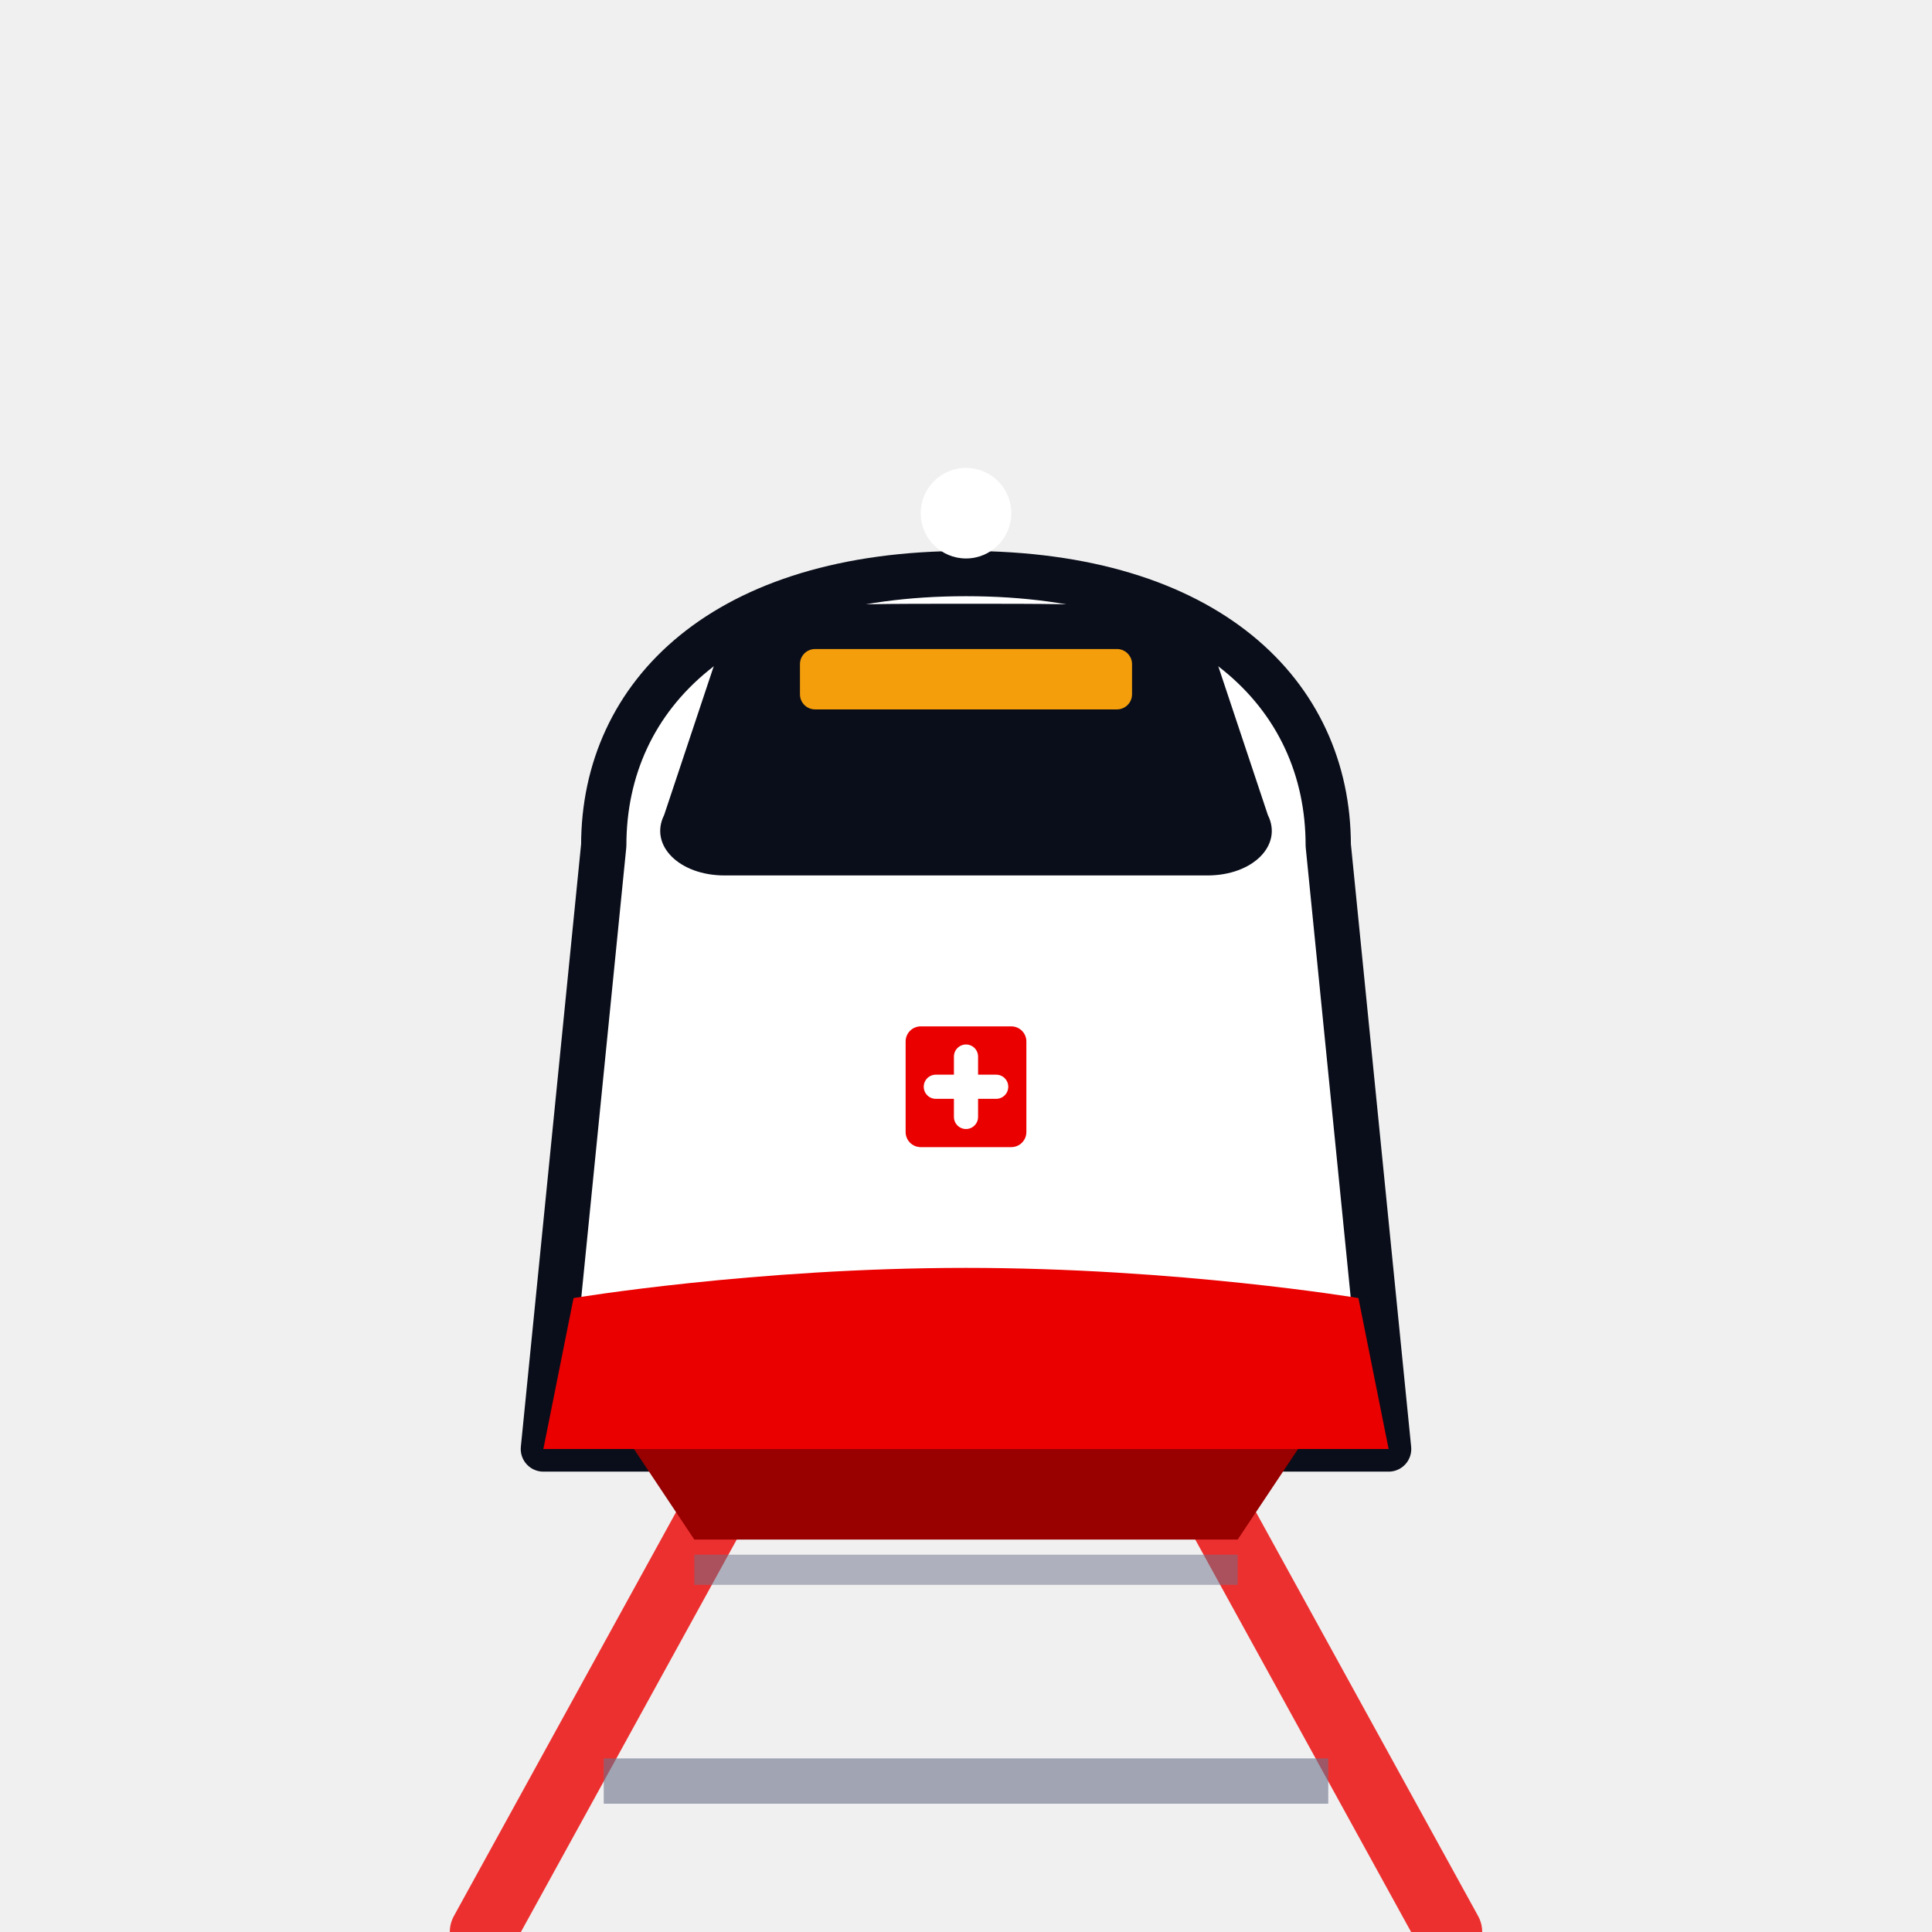
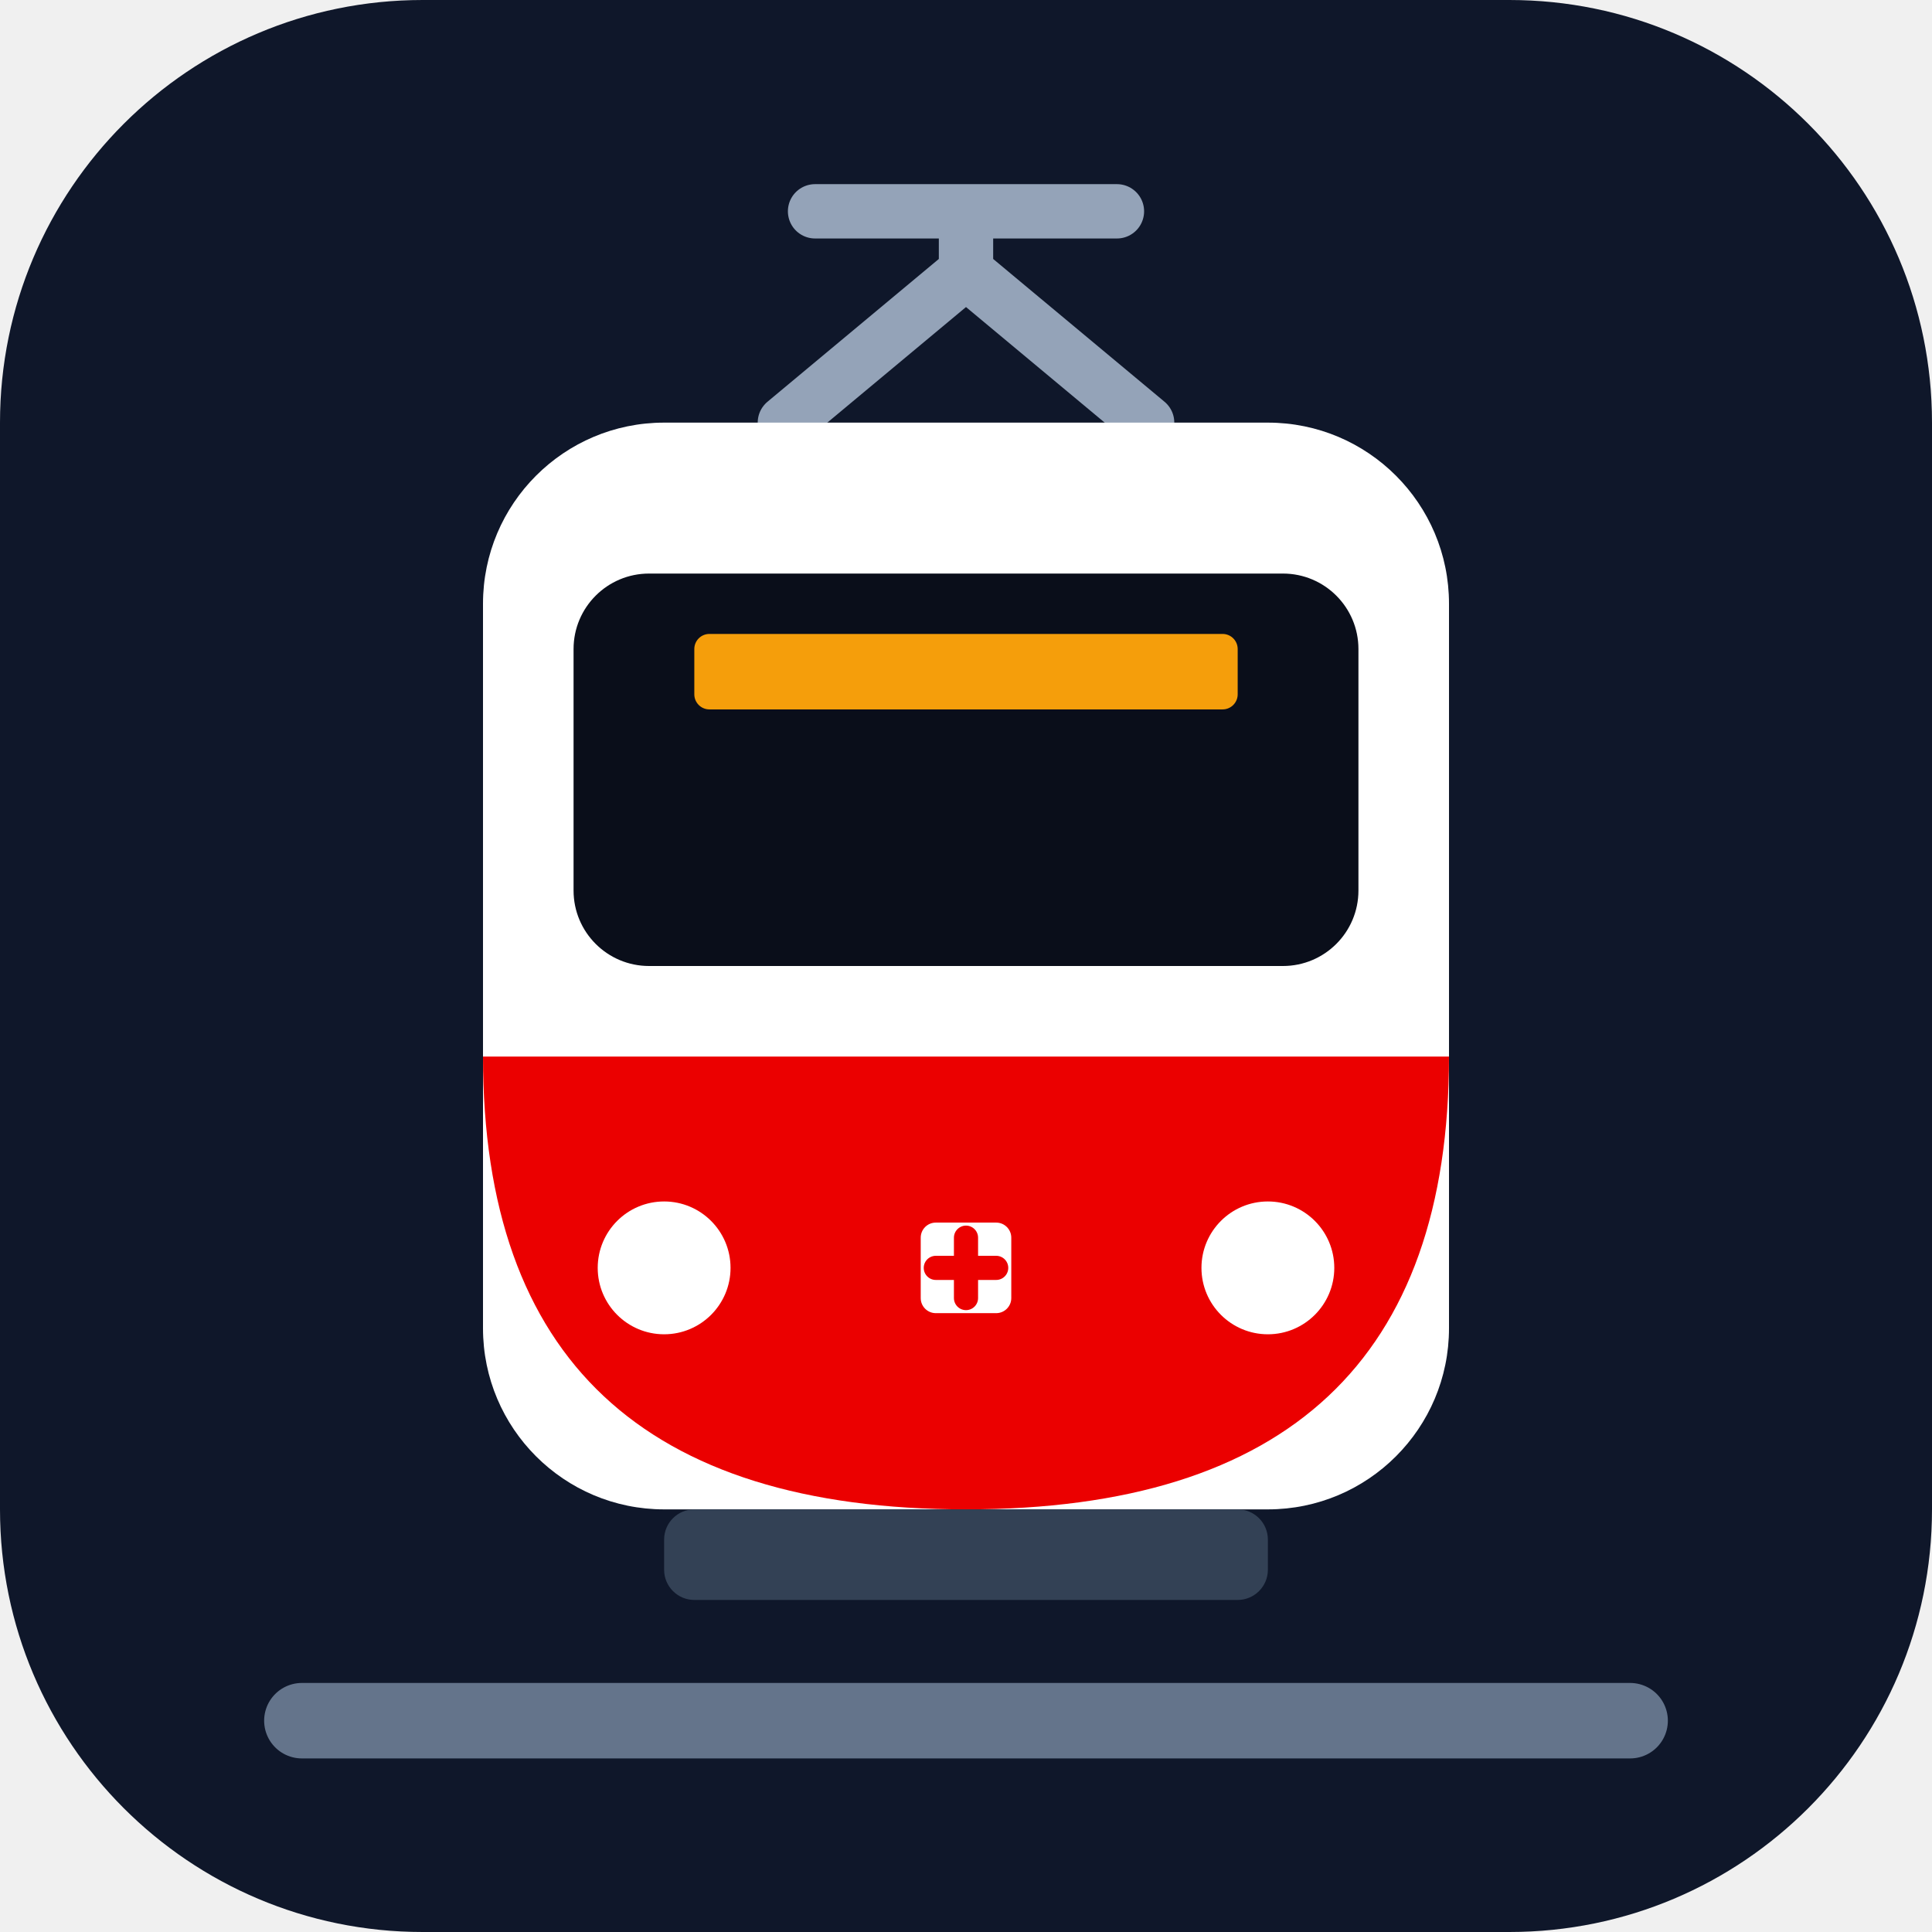
<svg xmlns="http://www.w3.org/2000/svg" viewBox="0 0 64 64" width="64" height="64">
-   <g opacity="0.8">
-     <line x1="16" y1="64" x2="27" y2="44" stroke="#eb0000" stroke-width="2.2" stroke-linecap="round" />
-     <line x1="48" y1="64" x2="37" y2="44" stroke="#eb0000" stroke-width="2.2" stroke-linecap="round" />
-     <line x1="20" y1="59" x2="44" y2="59" stroke="#4a5270" stroke-width="1.5" opacity="0.6" />
-     <line x1="23" y1="52" x2="41" y2="52" stroke="#4a5270" stroke-width="1" opacity="0.5" />
-     <line x1="25" y1="46" x2="39" y2="46" stroke="#4a5270" stroke-width="1" opacity="0.4" />
-   </g>
-   <path d="M18 48 L20 28 C20 23, 24 19, 32 19 C40 19, 44 23, 44 28 L46 48 Z" fill="#ffffff" stroke="#0a0e1a" stroke-width="1.5" stroke-linejoin="round" />
-   <path d="M19 43 C19 43, 25 42, 32 42 C39 42, 45 43, 45 43 L46 48 L18 48 Z" fill="#eb0000" />
-   <path d="M21 48 L23 51 L41 51 L43 48 Z" fill="#990000" />
-   <path d="M22 27 L24 21 C25 20, 27 20, 32 20 C37 20, 39 20, 40 21 L42 27 C42.5 28, 41.5 29, 40 29 L24 29 C22.5 29, 21.5 28, 22 27 Z" fill="#0a0e1b" />
-   <rect x="26.5" y="21.5" width="11" height="2" rx="0.5" fill="#f59e0b" />
-   <circle cx="32" cy="17" r="1.5" fill="#ffffff" />
-   <circle cx="22" cy="40" r="2" fill="#ffffff" />
-   <circle cx="42" cy="40" r="2" fill="#ffffff" />
-   <rect x="30" y="34" width="4" height="4" rx="0.5" fill="#eb0000" />
-   <path d="M32 35 L32 37 M31 36 L33 36" stroke="#ffffff" stroke-width="0.8" stroke-linecap="round" />
+   <rect width="64" height="64" rx="14" fill="#0f172a" />
+   <path d="M26 14 L32 9 L38 14 M32 9 L32 7 M27 7 L37 7" fill="none" stroke="#94a3b8" stroke-width="1.8" stroke-linecap="round" stroke-linejoin="round" />
+   <rect x="16" y="14" width="32" height="36" rx="6" fill="#ffffff" />
+   <rect x="19" y="19" width="26" height="13" rx="2.5" fill="#0a0e1a" />
+   <rect x="23" y="21" width="18" height="2.5" rx="0.5" fill="#f59e0b" />
+   <path d="M16 35 Q16 50 32 50 Q48 50 48 35 Z" fill="#eb0000" />
+   <circle cx="32" cy="16.5" r="1.2" fill="#ffffff" />
+   <circle cx="22" cy="42" r="2.2" fill="#ffffff" />
+   <circle cx="42" cy="42" r="2.2" fill="#ffffff" />
+   <rect x="30.5" y="40.5" width="3" height="3" rx="0.5" fill="#ffffff" />
+   <path d="M32 41 L32 43 M31 42 L33 42" stroke="#eb0000" stroke-width="0.8" stroke-linecap="round" />
+   <rect x="22" y="50" width="20" height="3" rx="1" fill="#334155" />
+   <line x1="10" y1="57" x2="54" y2="57" stroke="#64748b" stroke-width="2.5" stroke-linecap="round" />
</svg>
